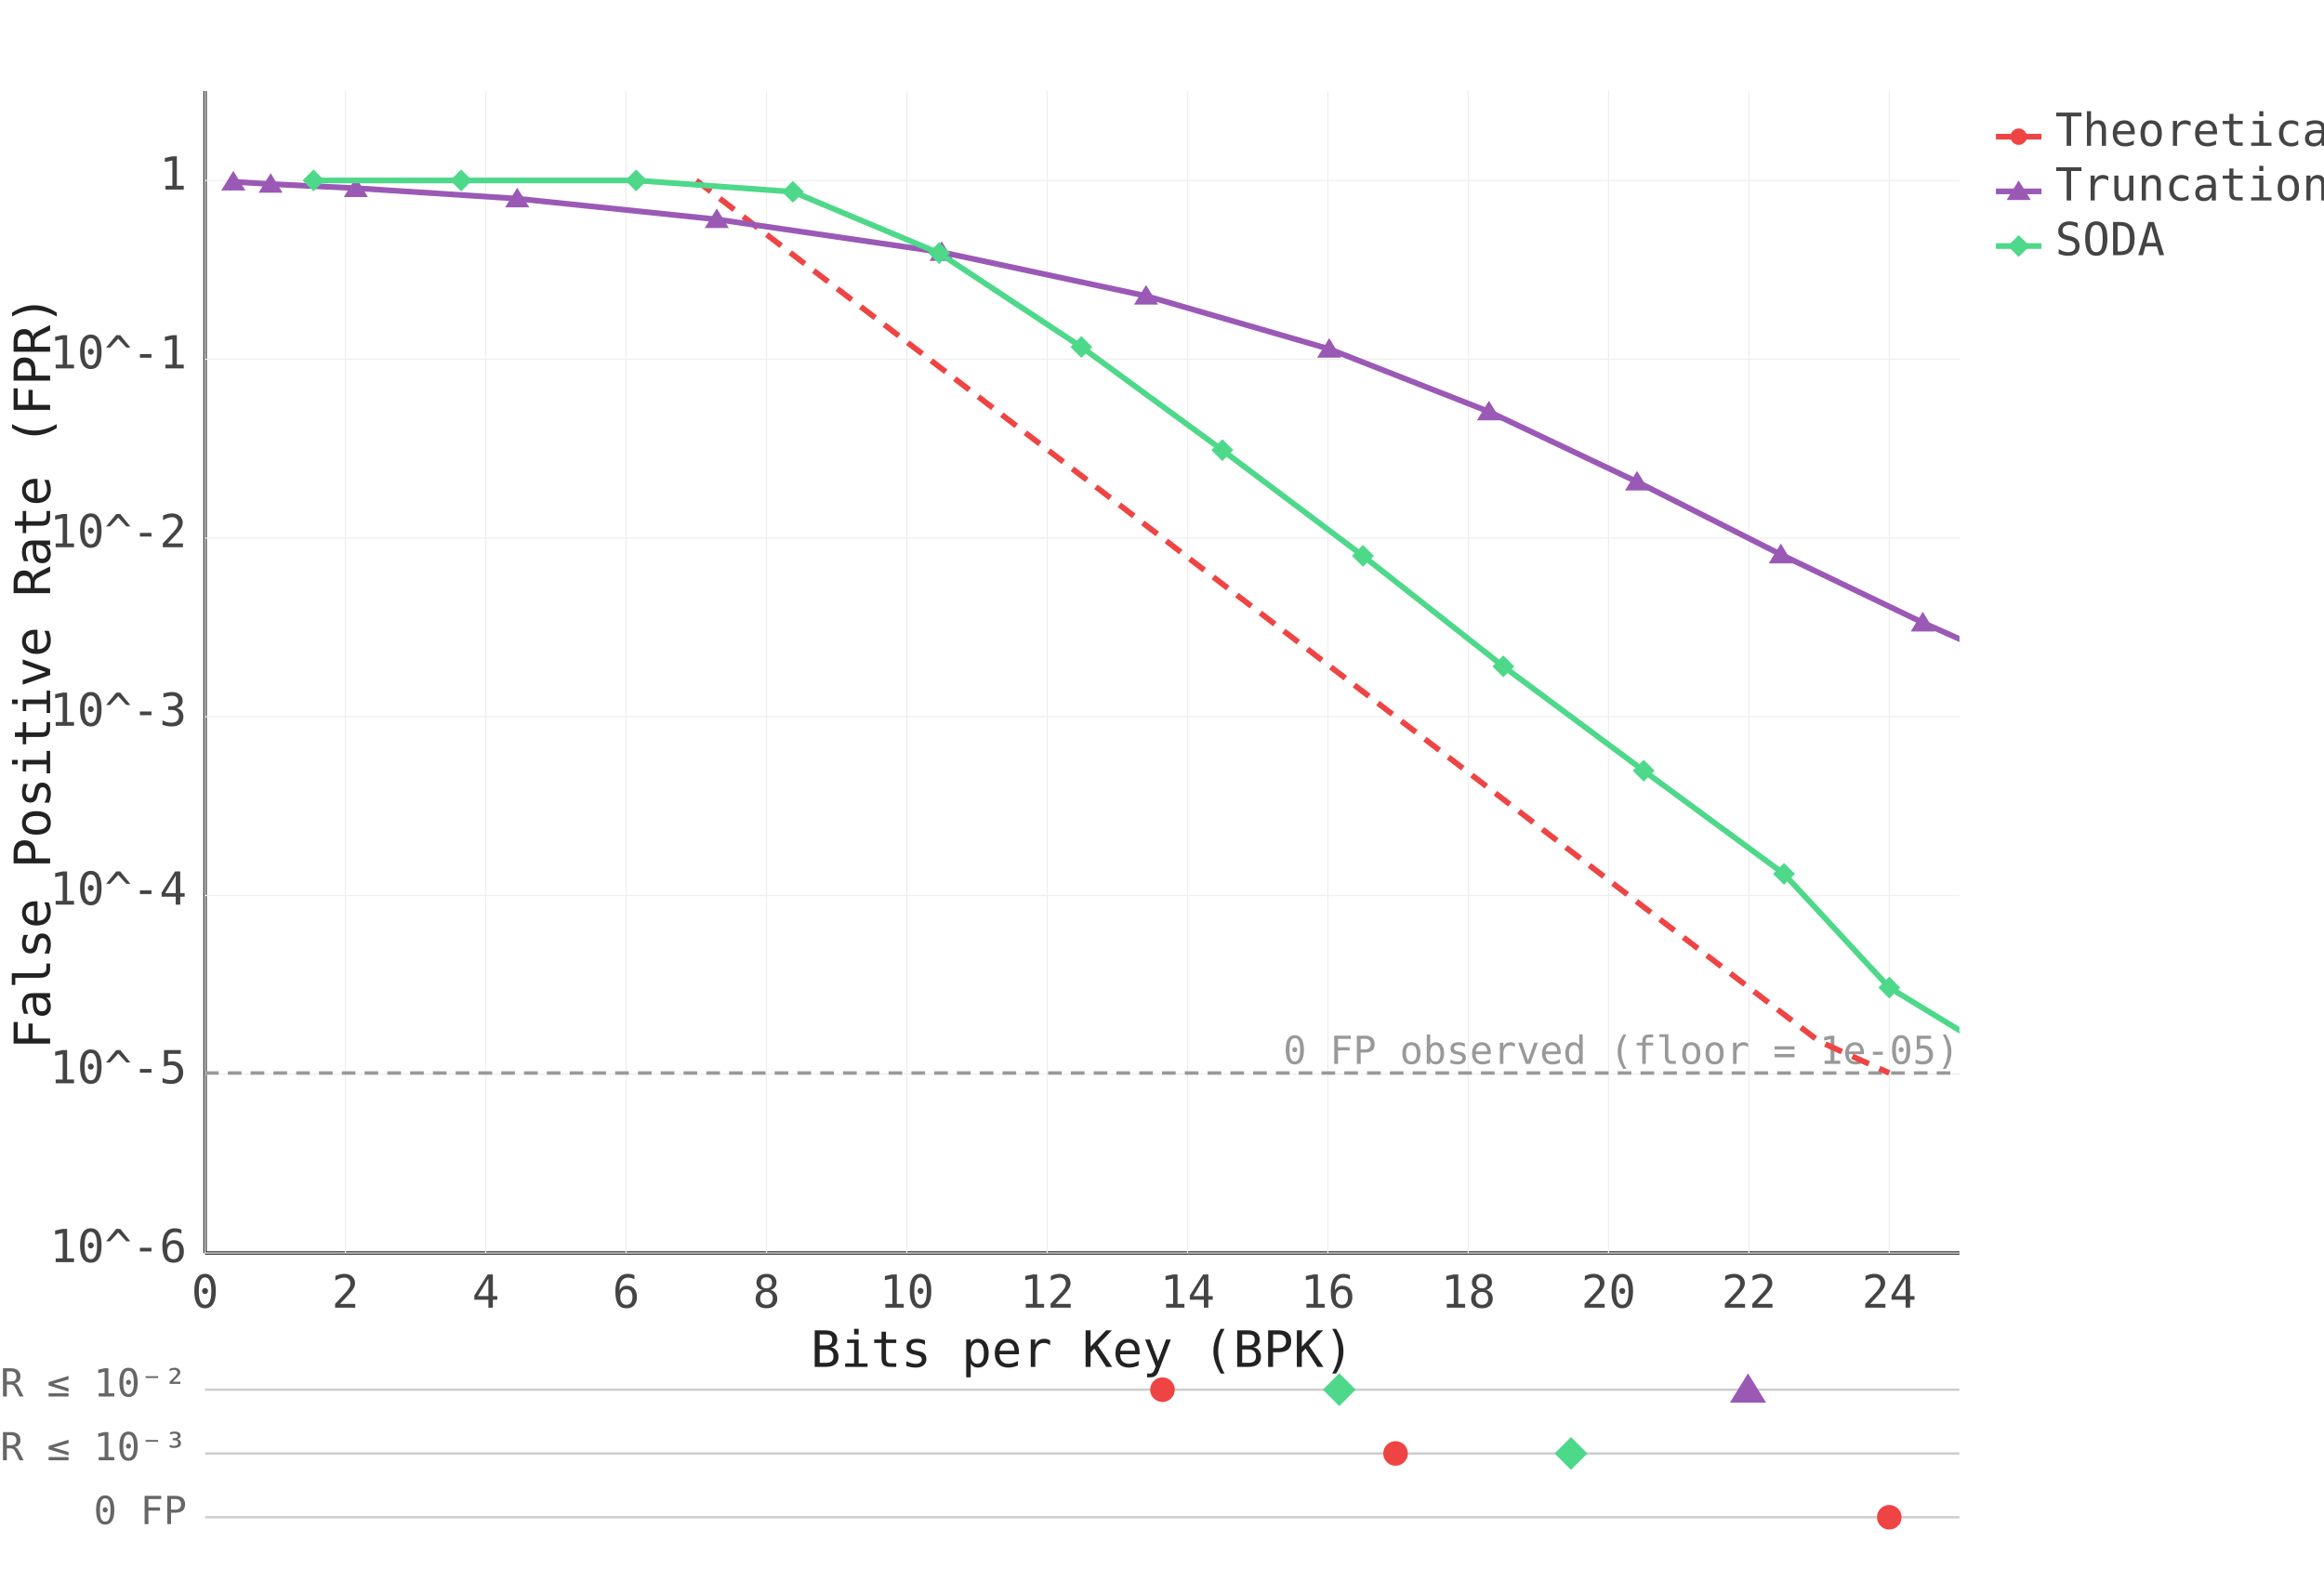
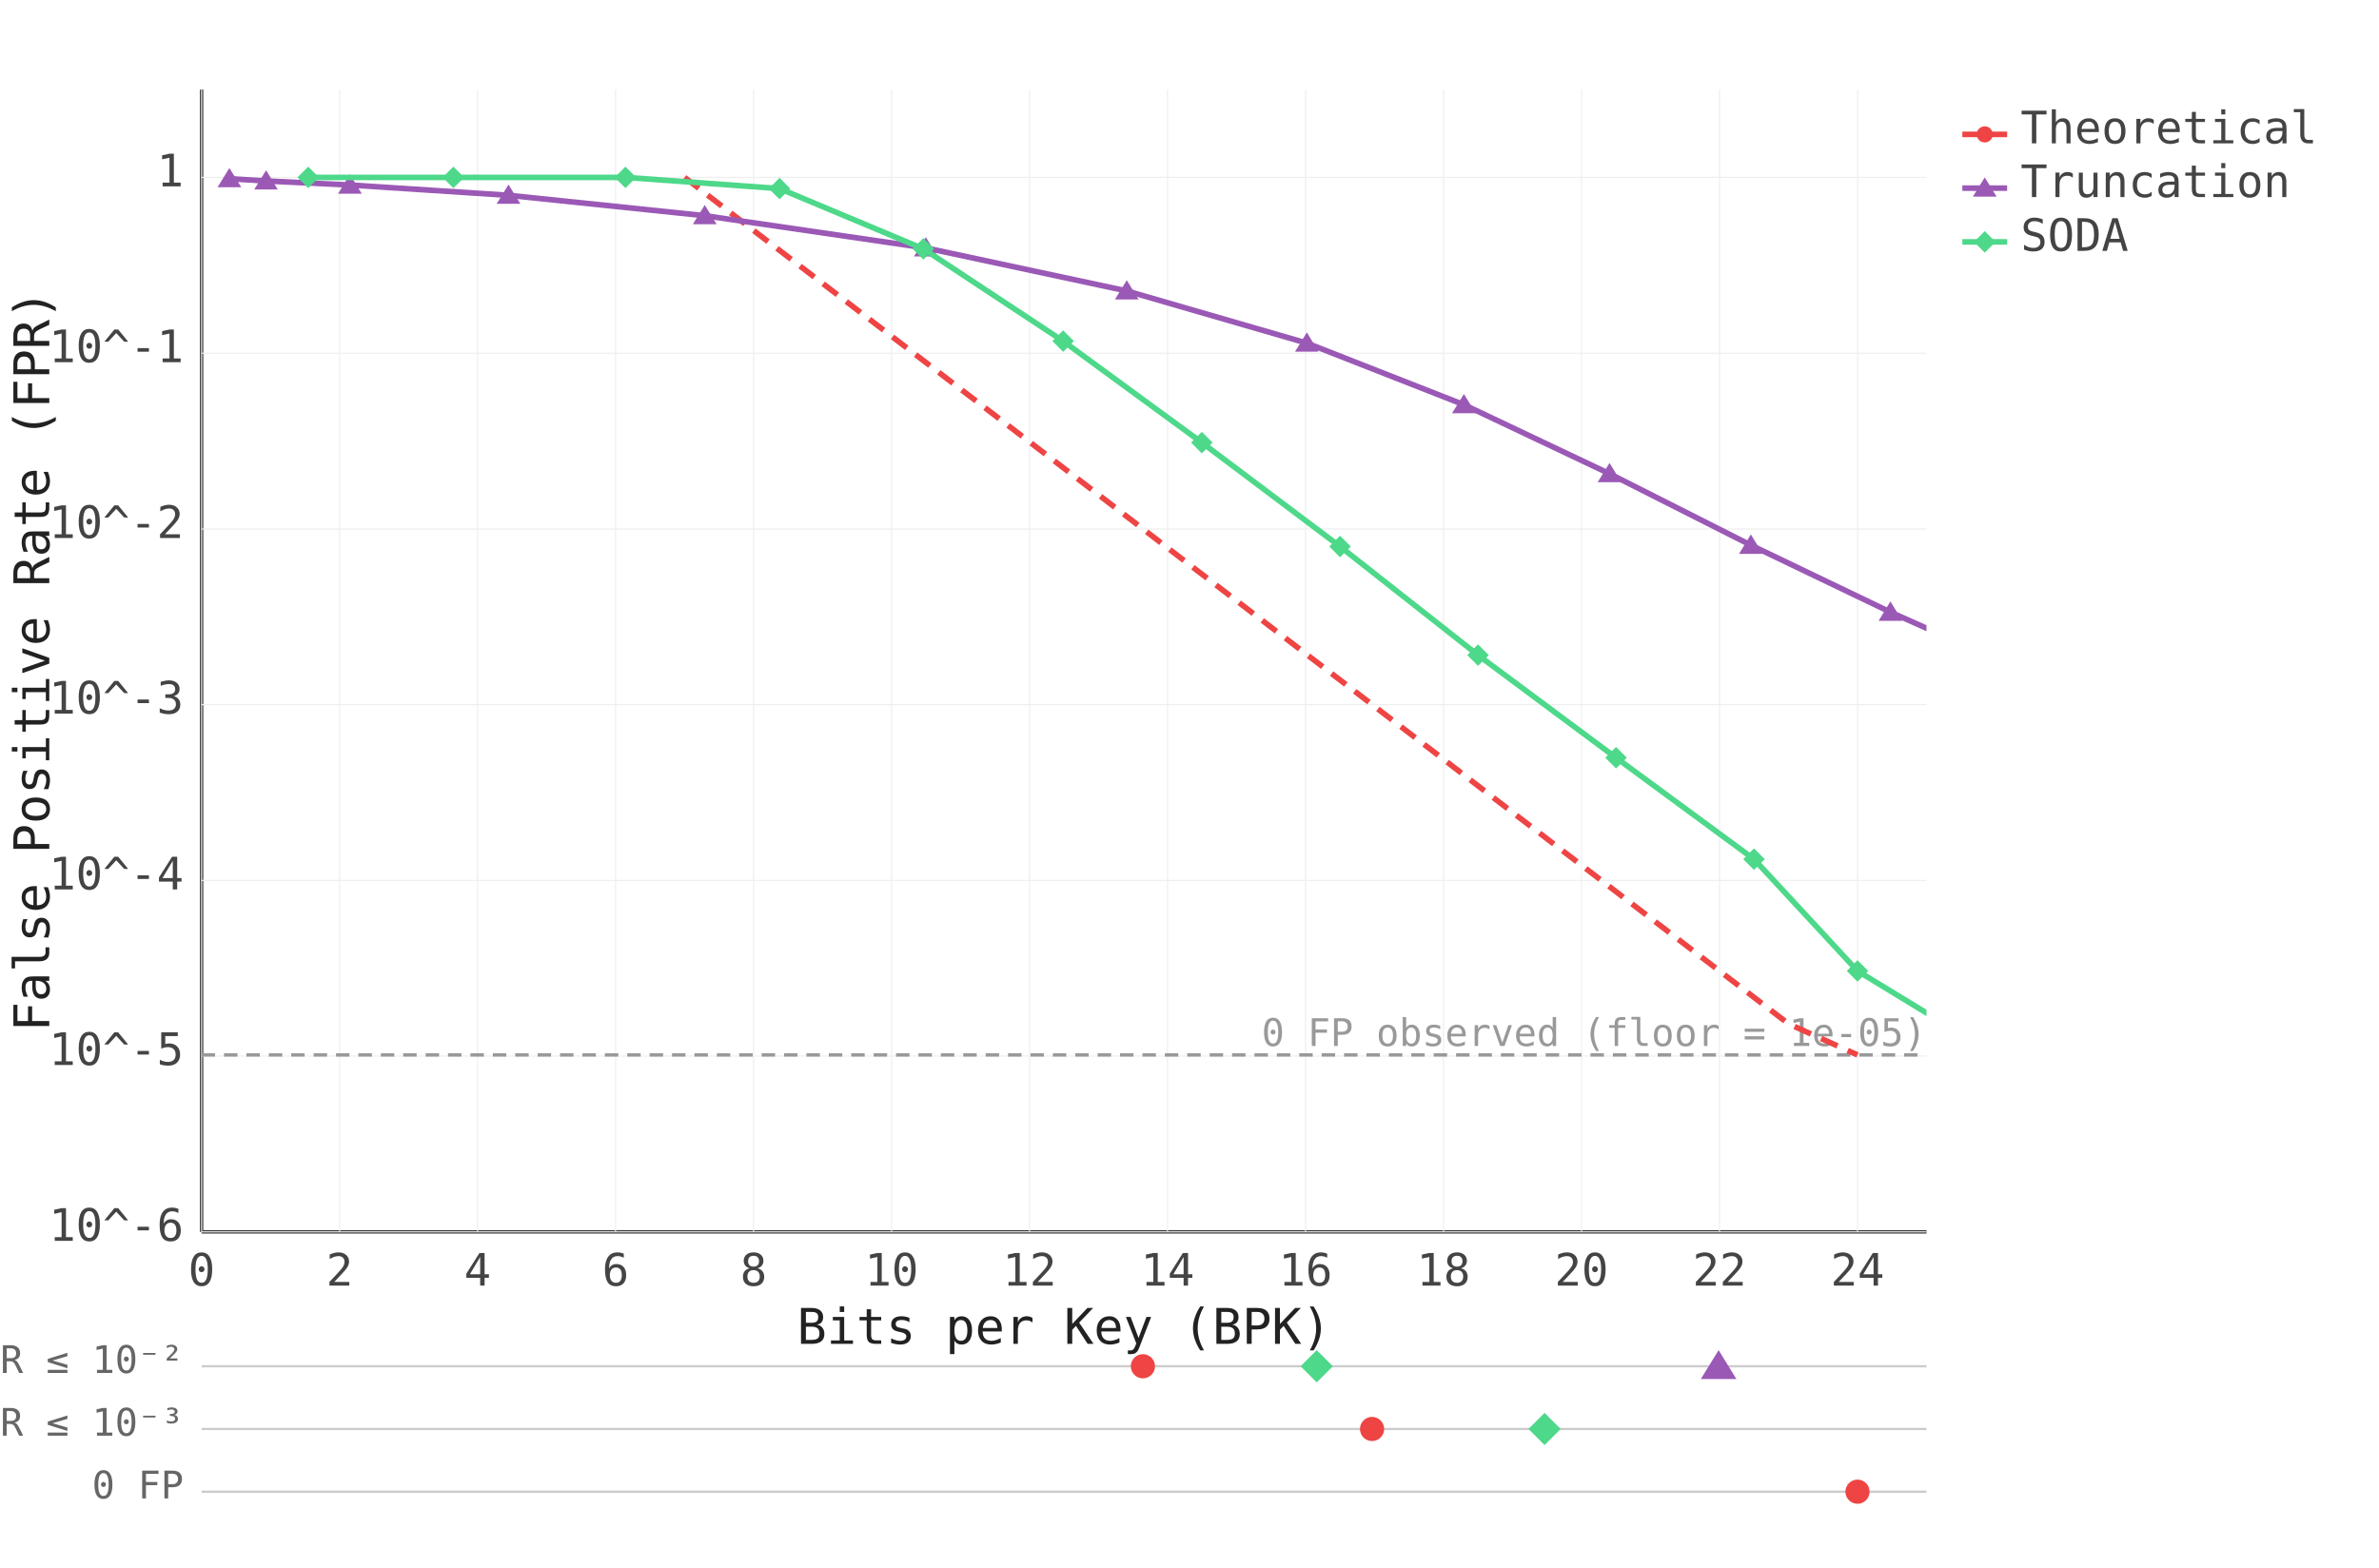
- <svg xmlns="http://www.w3.org/2000/svg" width="1020" height="700" viewBox="0 0 1020 700">
+ <svg xmlns="http://www.w3.org/2000/svg" width="1062" height="700" viewBox="0 0 1062 700">
  <defs>
    <clipPath id="plot-region">
      <rect x="90.0" y="40.0" width="770.0" height="510.0" />
    </clipPath>
  </defs>
  <style>text{font-family:Menlo,Monaco,monospace;font-size:22px;fill:#222} .axis{stroke:#333;stroke-width:1.5} .grid{stroke:#eee;stroke-width:0.5} .label{font-size:20px;fill:#444}</style>
  <line class="axis" x1="90.0" y1="550.0" x2="860.0" y2="550.0" />
  <line class="axis" x1="90.0" y1="40.0" x2="90.0" y2="550.0" />
  <line class="grid" x1="90.0" y1="550.0" x2="860.0" y2="550.0" />
  <text class="label" x="82.0" y="554.0" text-anchor="end">10^-6</text>
  <line class="grid" x1="90.0" y1="471.5" x2="860.0" y2="471.5" />
  <text class="label" x="82.0" y="475.5" text-anchor="end">10^-5</text>
  <line class="grid" x1="90.0" y1="393.1" x2="860.0" y2="393.1" />
  <text class="label" x="82.0" y="397.1" text-anchor="end">10^-4</text>
  <line class="grid" x1="90.0" y1="314.6" x2="860.0" y2="314.6" />
  <text class="label" x="82.0" y="318.6" text-anchor="end">10^-3</text>
  <line class="grid" x1="90.0" y1="236.2" x2="860.0" y2="236.2" />
  <text class="label" x="82.0" y="240.2" text-anchor="end">10^-2</text>
  <line class="grid" x1="90.0" y1="157.7" x2="860.0" y2="157.7" />
  <text class="label" x="82.0" y="161.7" text-anchor="end">10^-1</text>
  <line class="grid" x1="90.0" y1="79.2" x2="860.0" y2="79.2" />
  <text class="label" x="82.0" y="83.2" text-anchor="end">1</text>
  <line class="grid" x1="90.0" y1="40.0" x2="90.0" y2="550.0" />
  <text class="label" x="90.0" y="574.0" text-anchor="middle">0</text>
  <line class="grid" x1="151.6" y1="40.0" x2="151.6" y2="550.0" />
  <text class="label" x="151.6" y="574.0" text-anchor="middle">2</text>
  <line class="grid" x1="213.2" y1="40.0" x2="213.2" y2="550.0" />
  <text class="label" x="213.2" y="574.0" text-anchor="middle">4</text>
  <line class="grid" x1="274.8" y1="40.0" x2="274.8" y2="550.0" />
  <text class="label" x="274.8" y="574.0" text-anchor="middle">6</text>
  <line class="grid" x1="336.4" y1="40.0" x2="336.4" y2="550.0" />
  <text class="label" x="336.4" y="574.0" text-anchor="middle">8</text>
  <line class="grid" x1="398.0" y1="40.0" x2="398.0" y2="550.0" />
  <text class="label" x="398.0" y="574.0" text-anchor="middle">10</text>
  <line class="grid" x1="459.6" y1="40.0" x2="459.6" y2="550.0" />
  <text class="label" x="459.6" y="574.0" text-anchor="middle">12</text>
  <line class="grid" x1="521.2" y1="40.0" x2="521.2" y2="550.0" />
  <text class="label" x="521.2" y="574.0" text-anchor="middle">14</text>
  <line class="grid" x1="582.8" y1="40.0" x2="582.8" y2="550.0" />
  <text class="label" x="582.8" y="574.0" text-anchor="middle">16</text>
  <line class="grid" x1="644.4" y1="40.0" x2="644.4" y2="550.0" />
  <text class="label" x="644.4" y="574.0" text-anchor="middle">18</text>
  <line class="grid" x1="706.0" y1="40.0" x2="706.0" y2="550.0" />
  <text class="label" x="706.0" y="574.0" text-anchor="middle">20</text>
  <line class="grid" x1="767.6" y1="40.0" x2="767.6" y2="550.0" />
  <text class="label" x="767.6" y="574.0" text-anchor="middle">22</text>
  <line class="grid" x1="829.2" y1="40.0" x2="829.2" y2="550.0" />
  <text class="label" x="829.2" y="574.0" text-anchor="middle">24</text>
  <line x1="90.0" y1="471.0" x2="860.0" y2="471.0" stroke="#999" stroke-width="1.5" stroke-dasharray="6,4" />
  <text x="860.0" y="467.0" text-anchor="end" style="font-size:17px;fill:#999">0 FP observed (floor = 1e-05)</text>
  <g clip-path="url(#plot-region)">
    <polyline fill="none" stroke="#ef4444" stroke-width="2.5" stroke-dasharray="8,5" points="305.6,79.2 336.4,102.9 367.2,126.5 398.0,150.1 428.8,173.7 459.6,197.3 490.4,220.9 521.2,244.6 552.0,268.2 582.8,291.8 613.6,315.4 644.4,339.0 675.2,362.7 706.0,386.3 736.8,409.9 767.6,433.5 798.4,457.1 829.2,471.0" />
    <polyline fill="none" stroke="#9b59b6" stroke-width="2.5" points="102.4,79.8 118.8,80.8 156.2,82.6 227.0,87.2 314.6,96.3 413.3,110.7 503.0,129.9 583.4,153.2 653.5,180.7 718.5,211.5 781.6,243.4 843.9,273.3 905.8,300.9 967.5,333.8 1029.3,365.6 1091.0,392.5" />
    <polygon points="102.4,75.0 107.7,83.6 97.1,83.6" fill="#9b59b6" />
    <polygon points="118.8,76.0 124.0,84.6 113.5,84.6" fill="#9b59b6" />
    <polygon points="156.2,77.8 161.5,86.5 150.9,86.5" fill="#9b59b6" />
    <polygon points="227.0,82.4 232.3,91.0 221.7,91.0" fill="#9b59b6" />
    <polygon points="314.6,91.5 319.9,100.1 309.3,100.1" fill="#9b59b6" />
    <polygon points="413.3,105.9 418.6,114.5 408.0,114.5" fill="#9b59b6" />
    <polygon points="503.0,125.1 508.3,133.7 497.7,133.7" fill="#9b59b6" />
    <polygon points="583.4,148.4 588.6,157.0 578.1,157.0" fill="#9b59b6" />
    <polygon points="653.5,175.9 658.8,184.5 648.2,184.5" fill="#9b59b6" />
    <polygon points="718.5,206.7 723.8,215.3 713.2,215.3" fill="#9b59b6" />
    <polygon points="781.6,238.6 786.9,247.3 776.3,247.3" fill="#9b59b6" />
    <polygon points="843.9,268.5 849.2,277.2 838.6,277.2" fill="#9b59b6" />
    <polygon points="905.8,296.1 911.1,304.7 900.5,304.7" fill="#9b59b6" />
    <polygon points="967.5,329.0 972.8,337.6 962.3,337.6" fill="#9b59b6" />
    <polygon points="1029.3,360.8 1034.6,369.5 1024.0,369.5" fill="#9b59b6" />
    <polygon points="1091.0,387.7 1096.2,396.3 1085.7,396.3" fill="#9b59b6" />
    <polyline fill="none" stroke="#4dd88a" stroke-width="2.5" points="137.6,79.2 202.4,79.2 279.2,79.2 348.0,84.2 412.2,111.1 474.6,152.3 536.5,197.6 598.2,244.0 659.8,292.5 721.4,338.3 783.0,383.6 829.2,433.5 890.8,471.0" />
    <polygon points="137.6,74.4 142.4,79.2 137.6,84.0 132.8,79.2" fill="#4dd88a" />
    <polygon points="202.4,74.4 207.2,79.2 202.4,84.0 197.6,79.2" fill="#4dd88a" />
    <polygon points="279.2,74.4 284.0,79.2 279.2,84.0 274.4,79.2" fill="#4dd88a" />
    <polygon points="348.0,79.4 352.8,84.2 348.0,89.0 343.2,84.2" fill="#4dd88a" />
    <polygon points="412.2,106.3 417.0,111.1 412.2,115.9 407.4,111.1" fill="#4dd88a" />
    <polygon points="474.6,147.5 479.4,152.3 474.6,157.1 469.8,152.3" fill="#4dd88a" />
    <polygon points="536.5,192.8 541.3,197.6 536.5,202.4 531.7,197.6" fill="#4dd88a" />
    <polygon points="598.2,239.2 603.0,244.0 598.2,248.8 593.4,244.0" fill="#4dd88a" />
    <polygon points="659.8,287.7 664.6,292.5 659.8,297.3 655.0,292.5" fill="#4dd88a" />
    <polygon points="721.4,333.5 726.2,338.3 721.4,343.1 716.6,338.3" fill="#4dd88a" />
    <polygon points="783.0,378.8 787.8,383.6 783.0,388.4 778.2,383.6" fill="#4dd88a" />
    <polygon points="829.2,428.7 834.0,433.5 829.2,438.3 824.4,433.5" fill="#4dd88a" />
    <polygon points="890.8,466.2 895.6,471.0 890.8,475.8 886.0,471.0" fill="#4dd88a" />
  </g>
  <line x1="876" y1="60" x2="896" y2="60" stroke="#ef4444" stroke-width="2.5" stroke-dasharray="8,5" />
  <circle cx="886.0" cy="60.0" r="3.6" fill="#ef4444" />
  <text class="label" x="902" y="64">Theoretical</text>
  <line x1="876" y1="84" x2="896" y2="84" stroke="#9b59b6" stroke-width="2.5" />
  <polygon points="886.0,79.2 891.3,87.8 880.7,87.8" fill="#9b59b6" />
  <text class="label" x="902" y="88">Truncation</text>
  <line x1="876" y1="108" x2="896" y2="108" stroke="#4dd88a" stroke-width="2.5" />
  <polygon points="886.0,103.2 890.8,108.0 886.0,112.8 881.2,108.0" fill="#4dd88a" />
  <text class="label" x="902" y="112">SODA</text>
  <text x="475" y="600" text-anchor="middle" style="font-size:22px">Bits per Key (BPK)</text>
  <text transform="translate(22,295) rotate(-90)" text-anchor="middle" style="font-size:22px">False Positive Rate (FPR)</text>
  <line x1="90.0" y1="610.0" x2="860.0" y2="610.0" stroke="#ccc" stroke-width="1" />
  <text x="82.0" y="613.0" text-anchor="end" style="font-size:17px;fill:#666">FPR ≤ 10⁻²</text>
  <g transform="translate(510.2,610.0) scale(1.5) translate(-510.2,-610.0)">
    <circle cx="510.2" cy="610.0" r="3.6" fill="#ef4444" />
  </g>
  <g transform="translate(767.2,610.0) scale(1.5) translate(-767.2,-610.0)">
    <polygon points="767.2,605.2 772.5,613.8 761.9,613.8" fill="#9b59b6" />
  </g>
  <g transform="translate(587.8,610.0) scale(1.5) translate(-587.8,-610.0)">
    <polygon points="587.8,605.2 592.6,610.0 587.8,614.8 583.0,610.0" fill="#4dd88a" />
  </g>
  <line x1="90.0" y1="638.0" x2="860.0" y2="638.0" stroke="#ccc" stroke-width="1" />
  <text x="82.0" y="641.0" text-anchor="end" style="font-size:17px;fill:#666">FPR ≤ 10⁻³</text>
  <g transform="translate(612.5,638.0) scale(1.5) translate(-612.5,-638.0)">
    <circle cx="612.5" cy="638.0" r="3.6" fill="#ef4444" />
  </g>
  <g transform="translate(689.5,638.0) scale(1.5) translate(-689.5,-638.0)">
    <polygon points="689.5,633.2 694.3,638.0 689.5,642.8 684.7,638.0" fill="#4dd88a" />
  </g>
  <line x1="90.0" y1="666.0" x2="860.0" y2="666.0" stroke="#ccc" stroke-width="1" />
  <text x="82.0" y="669.0" text-anchor="end" style="font-size:17px;fill:#666">0 FP</text>
  <g transform="translate(829.2,666.0) scale(1.5) translate(-829.2,-666.0)">
    <circle cx="829.2" cy="666.0" r="3.6" fill="#ef4444" />
  </g>
</svg>
